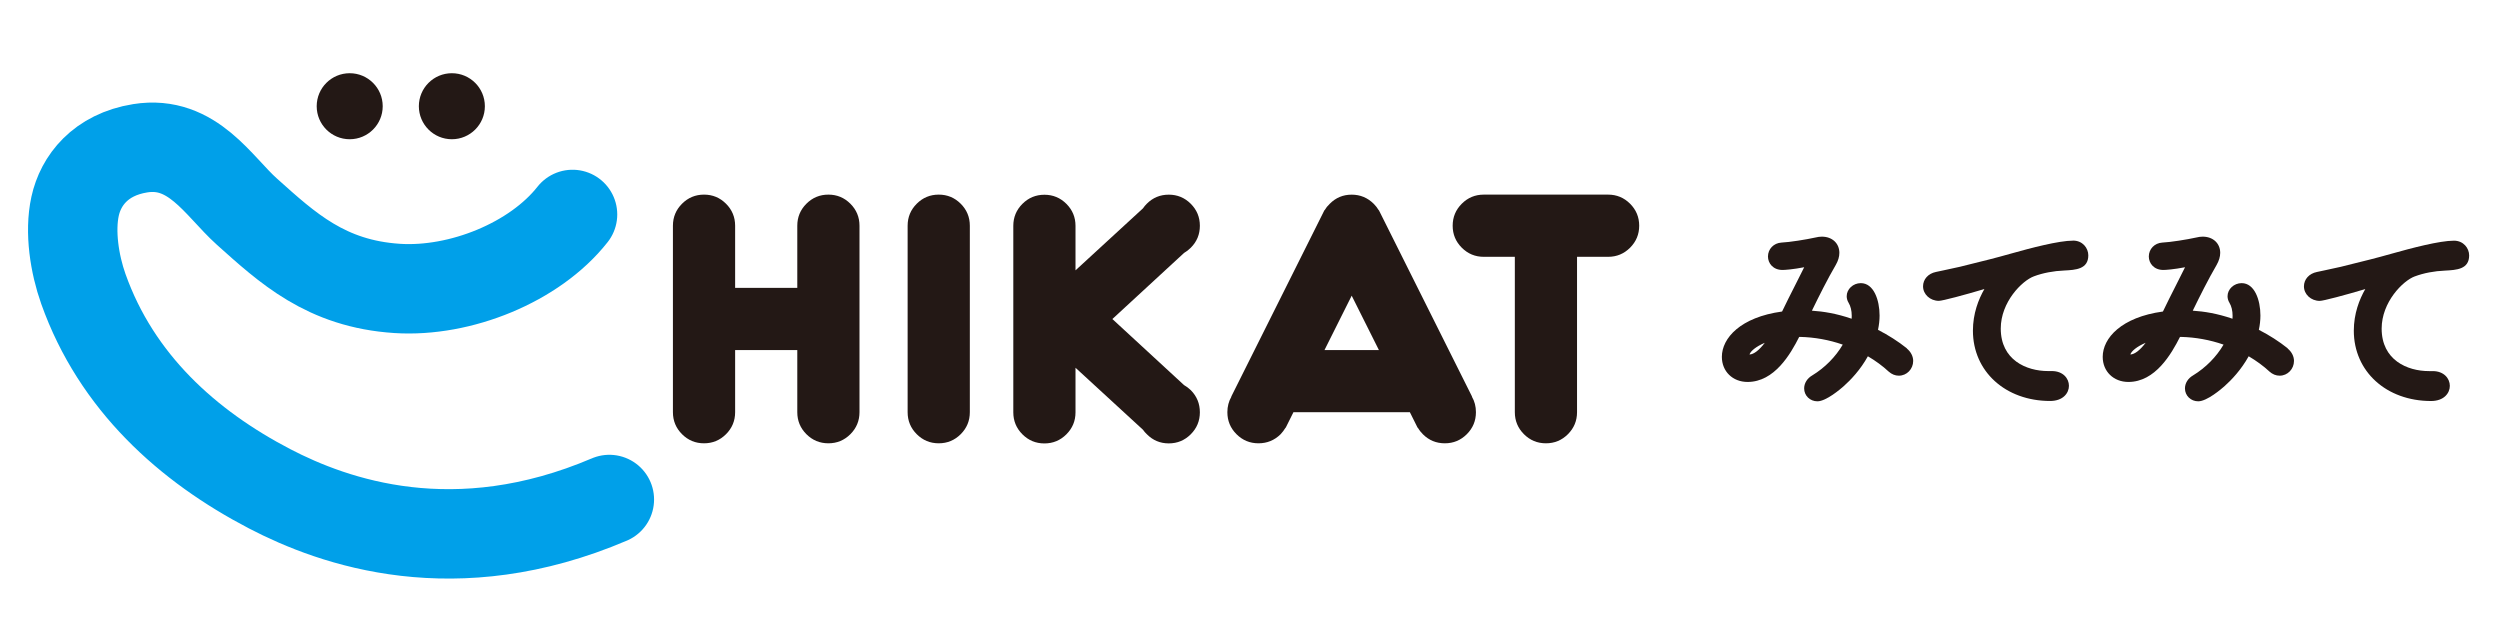
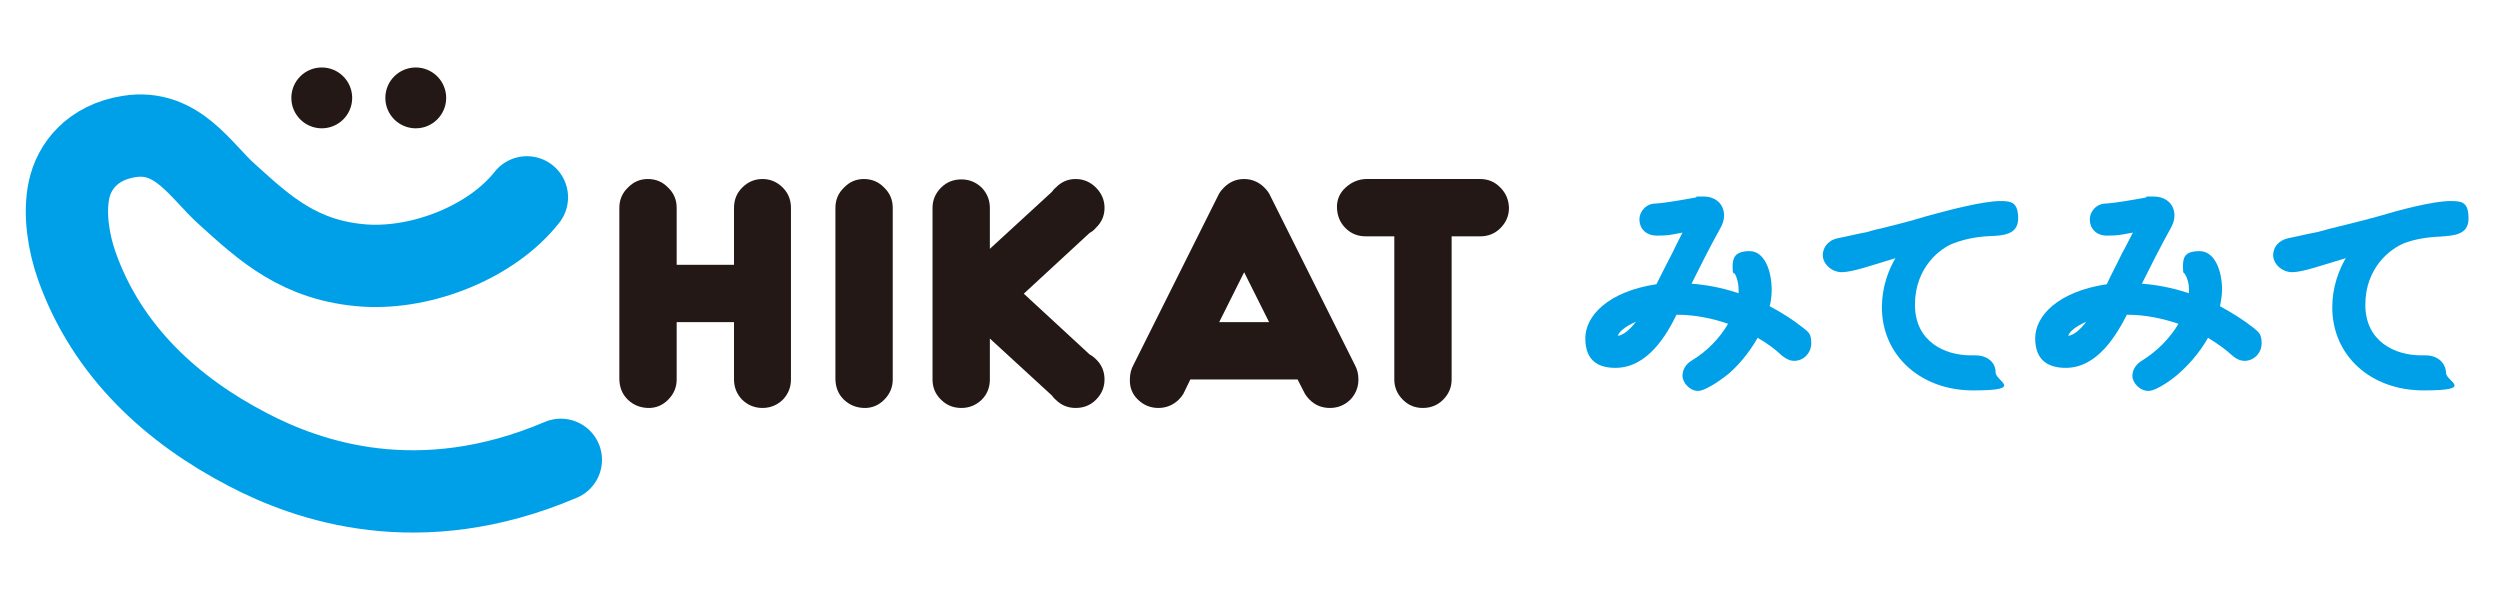
- <svg xmlns="http://www.w3.org/2000/svg" id="_レイヤー_1" data-name="レイヤー 1" viewBox="121 226 590 151">
+ <svg xmlns="http://www.w3.org/2000/svg" id="_レイヤー_1" version="1.1" viewBox="121 226 641 151">
  <defs>
    <style>
-       .cls-1 {
+       .st0 {
        fill: #231815;
      }

-       .cls-2 {
+       .st1 {
        fill: none;
        stroke: #00a0e9;
        stroke-linecap: round;
        stroke-linejoin: round;
        stroke-width: 21.1px;
      }
+ 
+       .st2 {
+         fill: #00a0e9;
+       }
    </style>
  </defs>
-   <circle class="cls-1" cx="203.53" cy="251.07" r="7.79" />
-   <circle class="cls-1" cx="227.64" cy="251.07" r="7.79" />
-   <path class="cls-2" d="M256.12,276.61c-8.91,11.33-26.5,18.42-41.37,17.46-16.82-1.08-25.96-9.6-35.48-18.12-6.69-5.99-12.82-16.93-25.17-14.96-9.43,1.51-14.06,7.65-15.38,13.69s-.13,13.64,1.95,19.5c7.82,22.02,24.62,37.1,43.96,47.17,15.25,7.94,43.8,18.05,80.18,2.53" />
+   <circle class="st0" cx="203.5" cy="251.1" r="7.8" />
+   <circle class="st0" cx="227.6" cy="251.1" r="7.8" />
+   <path class="st1" d="M256.1,276.6c-8.9,11.3-26.5,18.4-41.4,17.5-16.8-1.1-25.9-9.6-35.4-18.2-6.7-5.9-12.8-16.9-25.2-14.9-9.4,1.5-14.1,7.6-15.4,13.7s-.1,13.6,2,19.5c7.8,22,24.6,37.1,43.9,47.1,15.3,8,43.8,18.1,80.2,2.6" />
  <g>
-     <path class="cls-1" d="M294.49,308.61v14.67c0,2.03-.72,3.76-2.15,5.19-1.43,1.43-3.16,2.15-5.19,2.15s-3.76-.72-5.19-2.15c-1.43-1.43-2.15-3.16-2.15-5.19v-44.01c0-2.03.72-3.76,2.15-5.19,1.43-1.43,3.16-2.15,5.19-2.15s3.76.72,5.19,2.15c1.43,1.43,2.15,3.16,2.15,5.19v14.67h14.67v-14.67c0-2.03.72-3.76,2.15-5.19,1.43-1.43,3.16-2.15,5.19-2.15s3.76.72,5.19,2.15c1.43,1.43,2.15,3.16,2.15,5.19v44.01c0,2.03-.72,3.76-2.15,5.19-1.43,1.43-3.16,2.15-5.19,2.15s-3.76-.72-5.19-2.15c-1.43-1.43-2.15-3.16-2.15-5.19v-14.67h-14.67Z" />
-     <path class="cls-1" d="M349.88,323.28c0,2.03-.72,3.76-2.15,5.19-1.43,1.43-3.16,2.15-5.19,2.15s-3.76-.72-5.19-2.15c-1.43-1.43-2.15-3.16-2.15-5.19v-44.01c0-2.03.72-3.76,2.15-5.19,1.43-1.43,3.16-2.15,5.19-2.15s3.76.72,5.19,2.15c1.43,1.43,2.15,3.16,2.15,5.19v44.01Z" />
-     <path class="cls-1" d="M374.82,289.8l15.92-14.63c.27-.39.57-.76.92-1.1,1.42-1.42,3.14-2.13,5.17-2.13s3.76.72,5.19,2.15c1.43,1.43,2.15,3.16,2.15,5.19s-.71,3.75-2.13,5.17c-.51.51-1.05.93-1.61,1.25l-16.91,15.59,16.91,15.59c.56.32,1.1.72,1.61,1.21,1.42,1.44,2.13,3.18,2.13,5.21s-.72,3.76-2.15,5.19c-1.43,1.43-3.16,2.15-5.19,2.15s-3.75-.72-5.17-2.16c-.34-.32-.65-.67-.92-1.06l-15.92-14.63v10.52c0,2.03-.72,3.76-2.15,5.19-1.43,1.43-3.16,2.15-5.19,2.15s-3.76-.72-5.19-2.15-2.15-3.16-2.15-5.19v-44.01c0-2.03.72-3.76,2.15-5.19s3.16-2.15,5.19-2.15,3.76.72,5.19,2.15c1.43,1.43,2.15,3.16,2.15,5.19v10.52Z" />
-     <path class="cls-1" d="M426.25,323.28l-1.83,3.67h-.04c-.32.54-.71,1.05-1.17,1.54-1.44,1.42-3.18,2.13-5.21,2.13s-3.76-.72-5.19-2.15c-1.43-1.43-2.15-3.16-2.15-5.19,0-1.34.32-2.57.95-3.67h-.04l22-44.01h.04c.32-.54.72-1.04,1.21-1.5,1.42-1.44,3.14-2.16,5.17-2.16s3.76.72,5.21,2.16c.46.46.86.97,1.17,1.5h.04l22,44.01h-.04c.64,1.1.95,2.32.95,3.67,0,2.03-.72,3.76-2.15,5.19-1.43,1.43-3.16,2.15-5.19,2.15s-3.75-.71-5.17-2.13c-.49-.49-.89-1-1.21-1.54h-.04l-1.83-3.67h-27.5ZM446.42,308.61l-6.42-12.83-6.42,12.83h12.84Z" />
-     <path class="cls-1" d="M478.5,286.61h-7.33c-2.03,0-3.76-.72-5.19-2.15-1.43-1.43-2.15-3.16-2.15-5.19s.72-3.76,2.15-5.19c1.43-1.43,3.16-2.15,5.19-2.15h29.34c2.03,0,3.76.72,5.19,2.15,1.43,1.43,2.15,3.16,2.15,5.19s-.72,3.76-2.15,5.19c-1.43,1.43-3.16,2.15-5.19,2.15h-7.33v36.67c0,2.03-.72,3.76-2.15,5.19s-3.16,2.15-5.19,2.15-3.76-.72-5.19-2.15c-1.43-1.43-2.15-3.16-2.15-5.19v-36.67Z" />
+     <path class="st0" d="M294.5,308.6v14.7q0,3-2.2,5.2t-5.2,2.1-5.1-2.1-2.2-5.2v-44q0-3.1,2.2-5.2,2.1-2.2,5.1-2.2,3.1,0,5.2,2.2,2.2,2.1,2.2,5.2v14.6h14.7v-14.6q0-3.1,2.1-5.2,2.2-2.2,5.2-2.2,3,0,5.2,2.2,2.1,2.1,2.1,5.2v44q0,3-2.1,5.2-2.2,2.1-5.2,2.1-3,0-5.2-2.1-2.1-2.2-2.1-5.2v-14.7H294.5Z" />
+     <path class="st0" d="M349.9,323.3q0,3-2.2,5.2t-5.2,2.1-5.1-2.1-2.2-5.2v-44q0-3.1,2.2-5.2,2.1-2.2,5.1-2.2,3.1,0,5.2,2.2,2.2,2.1,2.2,5.2V323.3Z" />
+     <path class="st0" d="M374.8,289.8l15.9-14.6c.3-.4.6-.8,1-1.1q2.1-2.2,5.1-2.2t5.2,2.2,2.2,5.2-2.2,5.1c-.5.6-1,1-1.6,1.3l-16.9,15.6,16.9,15.6c.6.3,1.1.7,1.6,1.2q2.2,2.1,2.2,5.2,0,3-2.2,5.2-2.1,2.1-5.2,2.1-3,0-5.1-2.1c-.4-.3-.7-.7-1-1.1l-15.9-14.6v10.5q0,3.1-2.1,5.2-2.2,2.1-5.2,2.1-3.1,0-5.2-2.1-2.2-2.1-2.2-5.2v-44q0-3,2.2-5.2,2.1-2.1,5.2-2.1,3,0,5.2,2.1,2.1,2.2,2.1,5.2v10.5h0Z" />
+     <path class="st0" d="M426.2,323.3l-1.8,3.7h0c-.3.5-.7,1-1.2,1.5q-2.2,2.1-5.2,2.1t-5.2-2.1-2.1-5.2c0-1.4.3-2.6.9-3.7h0l22-44h0c.3-.5.7-1,1.2-1.5q2.2-2.2,5.2-2.2c2,0,3.8.8,5.2,2.2.5.5.9,1,1.2,1.5h0l22,44h0c.6,1.1.9,2.3.9,3.7q0,3-2.1,5.2-2.2,2.1-5.2,2.1-3.1,0-5.2-2.1c-.5-.5-.9-1-1.2-1.5h0l-1.9-3.7h-27.5H426.2ZM446.4,308.6l-6.4-12.8-6.4,12.8H446.4Z" />
+     <path class="st0" d="M478.5,286.6h-7.3q-3.1,0-5.2-2.1t-2.2-5.2,2.2-5.2,5.2-2.2h29.3q3.1,0,5.2,2.2,2.1,2.1,2.2,5.2,0,3-2.2,5.2-2.1,2.1-5.2,2.1h-7.3v36.7q0,3-2.2,5.2-2.1,2.1-5.2,2.1-3,0-5.1-2.1-2.2-2.2-2.2-5.2v-36.7H478.5Z" />
  </g>
-   <g>
-     <path class="cls-1" d="M571.02,308.21l-.02-.02c-2.02-1.61-4.35-3.1-6.79-4.35.25-1.18.37-2.31.37-3.37,0-3.69-1.39-7.65-4.43-7.65-1.81,0-3.33,1.41-3.33,3.09,0,.53.16,1.08.44,1.53.49.81.75,1.88.75,3.09,0,.23,0,.46-.02.69-3.63-1.24-6.67-1.72-9.38-1.9,1.68-3.45,3.68-7.45,5.63-10.79.57-.99.85-1.95.85-2.85,0-2.26-1.7-3.83-4.13-3.83-.5,0-1,.07-1.51.2-2.21.49-6.1,1.11-8.04,1.2-1.81.11-3.17,1.52-3.17,3.28,0,1.58,1.18,3.18,3.43,3.18.58,0,2.47-.13,5.12-.64-.65,1.31-1.39,2.78-2.12,4.22-1.08,2.13-2.2,4.34-3.05,6.13l-.06.1c-9.8,1.34-14.2,6.27-14.2,10.7,0,3.43,2.55,5.92,6.07,5.92,6.34,0,10.14-6.59,12.18-10.63h.24c3.4.08,6.83.7,10.04,1.82-1.7,2.9-4.21,5.44-7.19,7.26-1.2.69-1.92,1.84-1.92,3.08,0,1.7,1.38,3.04,3.13,3.04,2.07,0,5.49-2.94,6.16-3.53,1.71-1.52,3.98-3.9,5.75-7.1,1.85,1.09,3.48,2.29,4.89,3.6.75.66,1.54.98,2.42.98,1.87,0,3.38-1.56,3.38-3.48,0-1.09-.55-2.16-1.51-2.94ZM533.88,309.66c.24-.79,1.54-1.88,3.61-2.76-1.3,1.72-2.58,2.73-3.61,2.76Z" />
-     <path class="cls-1" d="M610.26,282.79c-3.4,0-9.98,1.74-14.64,3.05-3.64,1.04-6.95,1.85-9.36,2.44-1.05.26-1.97.48-2.68.67-.99.24-2.55.56-3.81.83-.8.17-1.5.31-1.88.4-1.83.37-3.05,1.73-3.05,3.39,0,1.89,1.67,3.43,3.73,3.43.86,0,6.09-1.4,10.75-2.79-1.4,2.43-2.71,5.79-2.71,9.83,0,9.61,7.67,16.59,18.23,16.59,3.04,0,4.43-1.86,4.43-3.58s-1.38-3.48-4.03-3.48h-.89c-5.15,0-11.17-2.63-11.17-10.03,0-6.27,5.02-11.29,7.83-12.33,2.1-.79,4.63-1.27,7.16-1.37,2.66-.14,5.67-.29,5.67-3.58,0-1.71-1.34-3.48-3.58-3.48Z" />
-     <path class="cls-1" d="M660.9,308.21l-.02-.02c-2.02-1.61-4.34-3.1-6.79-4.35.25-1.18.37-2.31.37-3.37,0-3.69-1.39-7.65-4.43-7.65-1.81,0-3.33,1.41-3.33,3.09,0,.53.16,1.08.44,1.53.49.81.75,1.88.75,3.09,0,.23,0,.46-.02.69-3.63-1.24-6.67-1.72-9.38-1.9,1.68-3.45,3.69-7.46,5.63-10.79.56-.99.85-1.95.85-2.85,0-2.26-1.7-3.83-4.13-3.83-.5,0-1,.07-1.51.2-2.21.49-6.1,1.11-8.04,1.2-1.81.11-3.17,1.52-3.17,3.28,0,1.58,1.18,3.18,3.43,3.18.58,0,2.47-.13,5.12-.64-.65,1.31-1.39,2.78-2.12,4.22-1.08,2.13-2.2,4.34-3.05,6.13l-.06.1c-9.8,1.34-14.2,6.27-14.2,10.7,0,3.43,2.55,5.92,6.06,5.92,6.34,0,10.14-6.59,12.18-10.63h.24c3.4.08,6.83.7,10.04,1.82-1.7,2.9-4.21,5.44-7.19,7.26-1.2.69-1.92,1.84-1.92,3.08,0,1.7,1.38,3.04,3.13,3.04,2.07,0,5.49-2.94,6.16-3.53,1.71-1.52,3.97-3.9,5.75-7.1,1.84,1.09,3.47,2.28,4.85,3.56l.04.04c.75.66,1.54.98,2.42.98,1.87,0,3.38-1.56,3.38-3.48,0-1.09-.55-2.16-1.51-2.94ZM623.76,309.66c.24-.79,1.54-1.88,3.61-2.76-1.3,1.72-2.58,2.73-3.61,2.76Z" />
-     <path class="cls-1" d="M690.89,291.23c2.1-.79,4.63-1.27,7.16-1.37,2.66-.14,5.67-.29,5.67-3.58,0-1.71-1.34-3.48-3.58-3.48-3.4,0-9.98,1.74-14.64,3.05-3.64,1.04-6.95,1.85-9.37,2.44-1.05.26-1.96.48-2.67.67-.99.24-2.55.56-3.8.83-.8.17-1.51.31-1.88.4-1.83.37-3.05,1.73-3.05,3.39,0,1.89,1.67,3.43,3.73,3.43.86,0,6.09-1.4,10.75-2.79-1.4,2.43-2.71,5.79-2.71,9.83,0,9.61,7.67,16.59,18.23,16.59,3.04,0,4.43-1.86,4.43-3.58s-1.38-3.48-4.03-3.48h-.89c-5.15,0-11.17-2.63-11.17-10.03,0-6.27,5.02-11.29,7.83-12.33Z" />
+   <g transform="matrix(1.2845 0 0 1.2845 -149.97 -85.71)">
+     <path class="st2" d="M571,308.2h0c-2-1.6-4.3-3.1-6.8-4.4.3-1.1.4-2.3.4-3.3,0-3.7-1.4-7.7-4.4-7.7s-3.4,1.4-3.4,3.1.2,1.1.5,1.5c.4.8.7,1.9.7,3.1s0,.5,0,.7c-3.6-1.2-6.7-1.7-9.4-1.9,1.7-3.4,3.7-7.4,5.6-10.8.6-1,.9-1.9.9-2.8,0-2.3-1.7-3.8-4.1-3.8s-1,0-1.6.2c-2.2.4-6.1,1.1-8,1.2-1.8,0-3.2,1.5-3.2,3.2s1.2,3.2,3.5,3.2,2.4-.1,5.1-.6c-.7,1.3-1.4,2.8-2.1,4.2-1.1,2.1-2.2,4.3-3.1,6.1h0c-9.8,1.5-14.2,6.4-14.2,10.8s2.5,5.9,6,5.9c6.4,0,10.2-6.5,12.2-10.6h.2c3.4,0,6.9.7,10.1,1.8-1.7,2.9-4.2,5.5-7.2,7.3-1.2.7-1.9,1.8-1.9,3.1s1.4,3,3.1,3,5.5-2.9,6.2-3.5c1.7-1.5,3.9-3.9,5.7-7.1q2.8,1.6,4.9,3.6c.8.6,1.5,1,2.4,1,1.9,0,3.4-1.6,3.4-3.5s-.5-2.2-1.5-3h0ZM533.9,309.7c.2-.8,1.5-1.9,3.6-2.8C536.2,308.6,534.9,309.6,533.9,309.7Z" />
+     <path class="st2" d="M610.3,282.8c-3.4,0-10,1.7-14.7,3-3.6,1.1-6.9,1.9-9.3,2.5-1.1.2-2,.5-2.7.7-1,.2-2.6.5-3.8.8-.8.2-1.5.3-1.9.4-1.8.3-3.1,1.7-3.1,3.4s1.7,3.4,3.8,3.4,6.1-1.4,10.7-2.8c-1.4,2.4-2.7,5.8-2.7,9.8,0,9.6,7.7,16.6,18.2,16.6s4.5-1.8,4.5-3.6-1.4-3.4-4.1-3.4h-.9c-5.1,0-11.1-2.7-11.1-10.1s5-11.3,7.8-12.3c2.1-.8,4.6-1.3,7.2-1.4,2.6-.1,5.6-.3,5.6-3.5s-1.3-3.5-3.5-3.5h0Z" />
+     <path class="st2" d="M660.9,308.2h0c-2-1.6-4.4-3.1-6.8-4.4.2-1.1.4-2.3.4-3.3,0-3.7-1.4-7.7-4.5-7.7s-3.3,1.4-3.3,3.1.2,1.1.4,1.5c.5.8.8,1.9.8,3.1s0,.5,0,.7c-3.7-1.2-6.7-1.7-9.4-1.9,1.7-3.4,3.7-7.4,5.6-10.8.6-1,.9-1.9.9-2.8,0-2.3-1.7-3.8-4.2-3.8s-1,0-1.5.2c-2.2.4-6.1,1.1-8,1.2-1.8,0-3.2,1.5-3.2,3.2s1.2,3.2,3.4,3.2,2.5-.1,5.2-.6c-.7,1.3-1.4,2.8-2.2,4.2-1,2.1-2.2,4.3-3,6.1h0c-9.9,1.5-14.3,6.4-14.3,10.8s2.6,5.9,6.1,5.9c6.3,0,10.1-6.5,12.2-10.6h.2c3.4,0,6.8.7,10.1,1.8-1.7,2.9-4.3,5.5-7.2,7.3-1.2.7-2,1.8-2,3.1s1.4,3,3.2,3,5.5-2.9,6.1-3.5c1.7-1.5,4-3.9,5.8-7.1,1.8,1.1,3.5,2.3,4.8,3.5h0c.8.7,1.6,1.1,2.5,1.1,1.9,0,3.4-1.6,3.4-3.5s-.6-2.2-1.5-3h0ZM623.8,309.7c.2-.8,1.5-1.9,3.6-2.8C626.1,308.6,624.8,309.6,623.8,309.7Z" />
+     <path class="st2" d="M690.9,291.2c2.1-.8,4.6-1.2,7.1-1.3,2.7-.2,5.7-.3,5.7-3.6s-1.3-3.5-3.6-3.5c-3.4,0-9.9,1.7-14.6,3.1-3.6,1-7,1.8-9.4,2.4-1,.3-1.9.5-2.6.7-1,.2-2.6.5-3.8.8-.8.2-1.6.3-1.9.4-1.9.4-3.1,1.7-3.1,3.4s1.7,3.4,3.8,3.4,6-1.4,10.7-2.8c-1.4,2.4-2.7,5.8-2.7,9.8,0,9.7,7.7,16.6,18.2,16.6s4.5-1.8,4.5-3.5-1.4-3.5-4.1-3.5h-.9c-5.1,0-11.1-2.7-11.1-10.1s5-11.2,7.8-12.3h0Z" />
  </g>
</svg>
